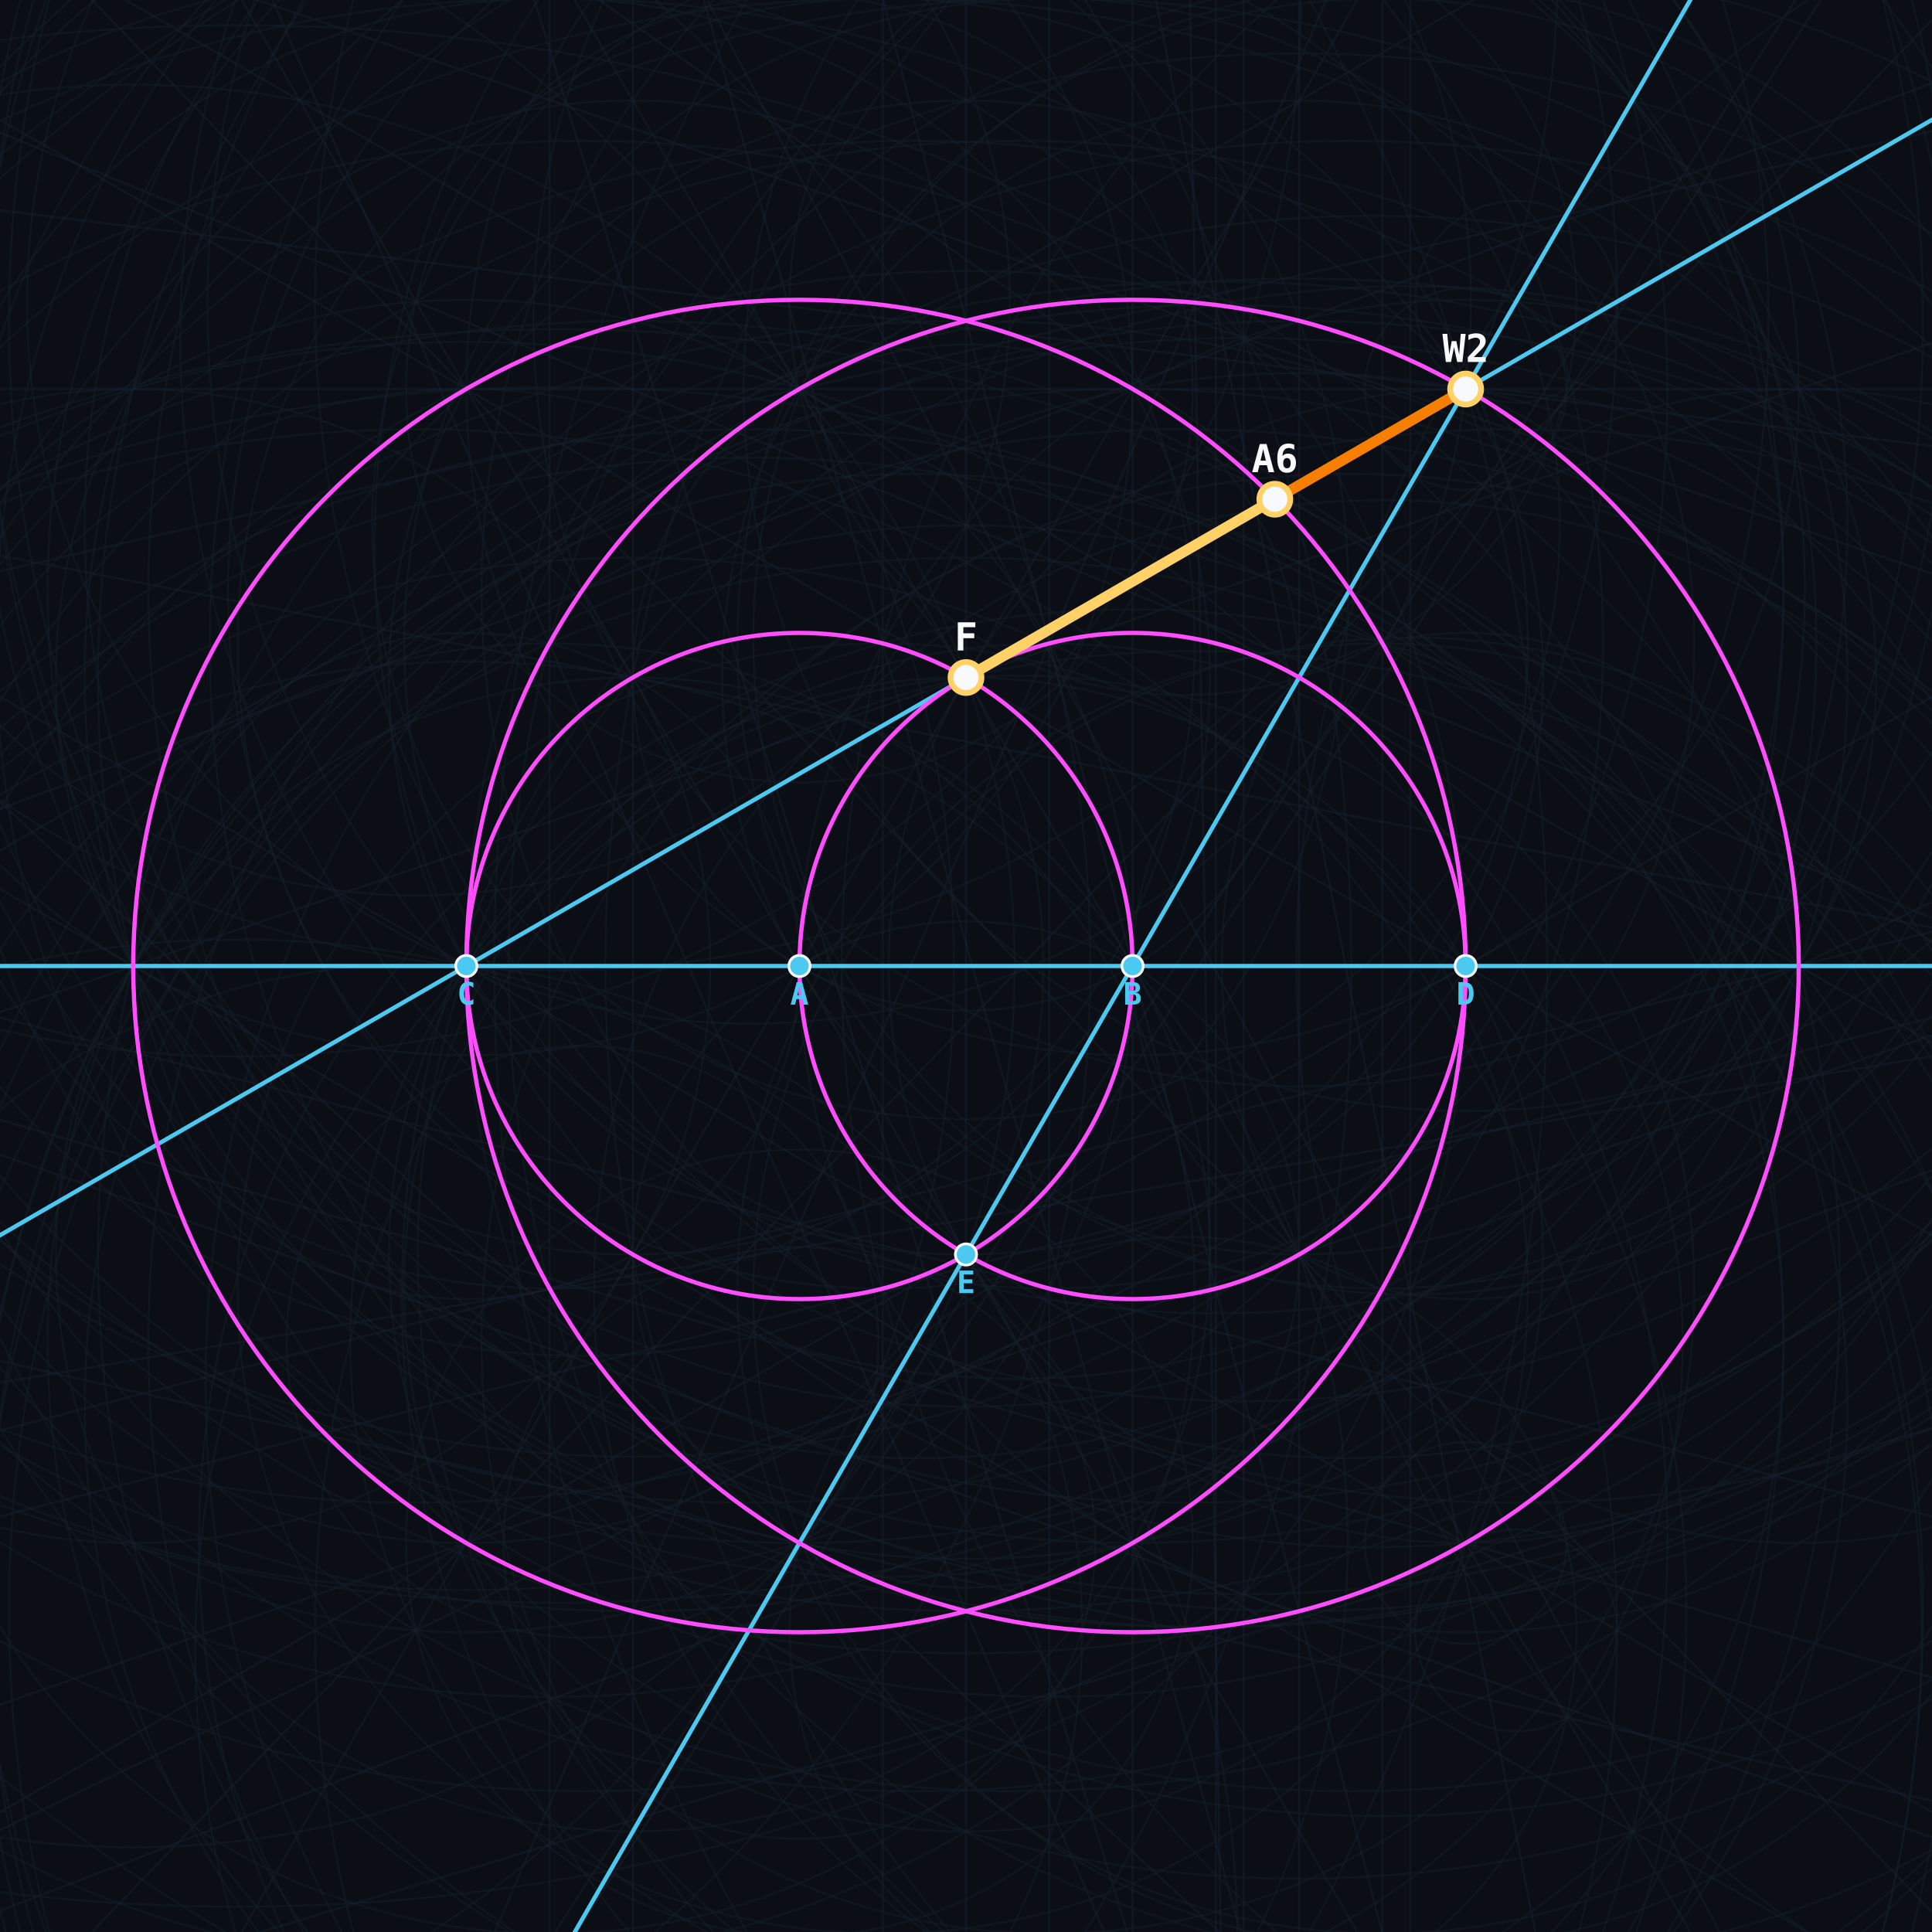
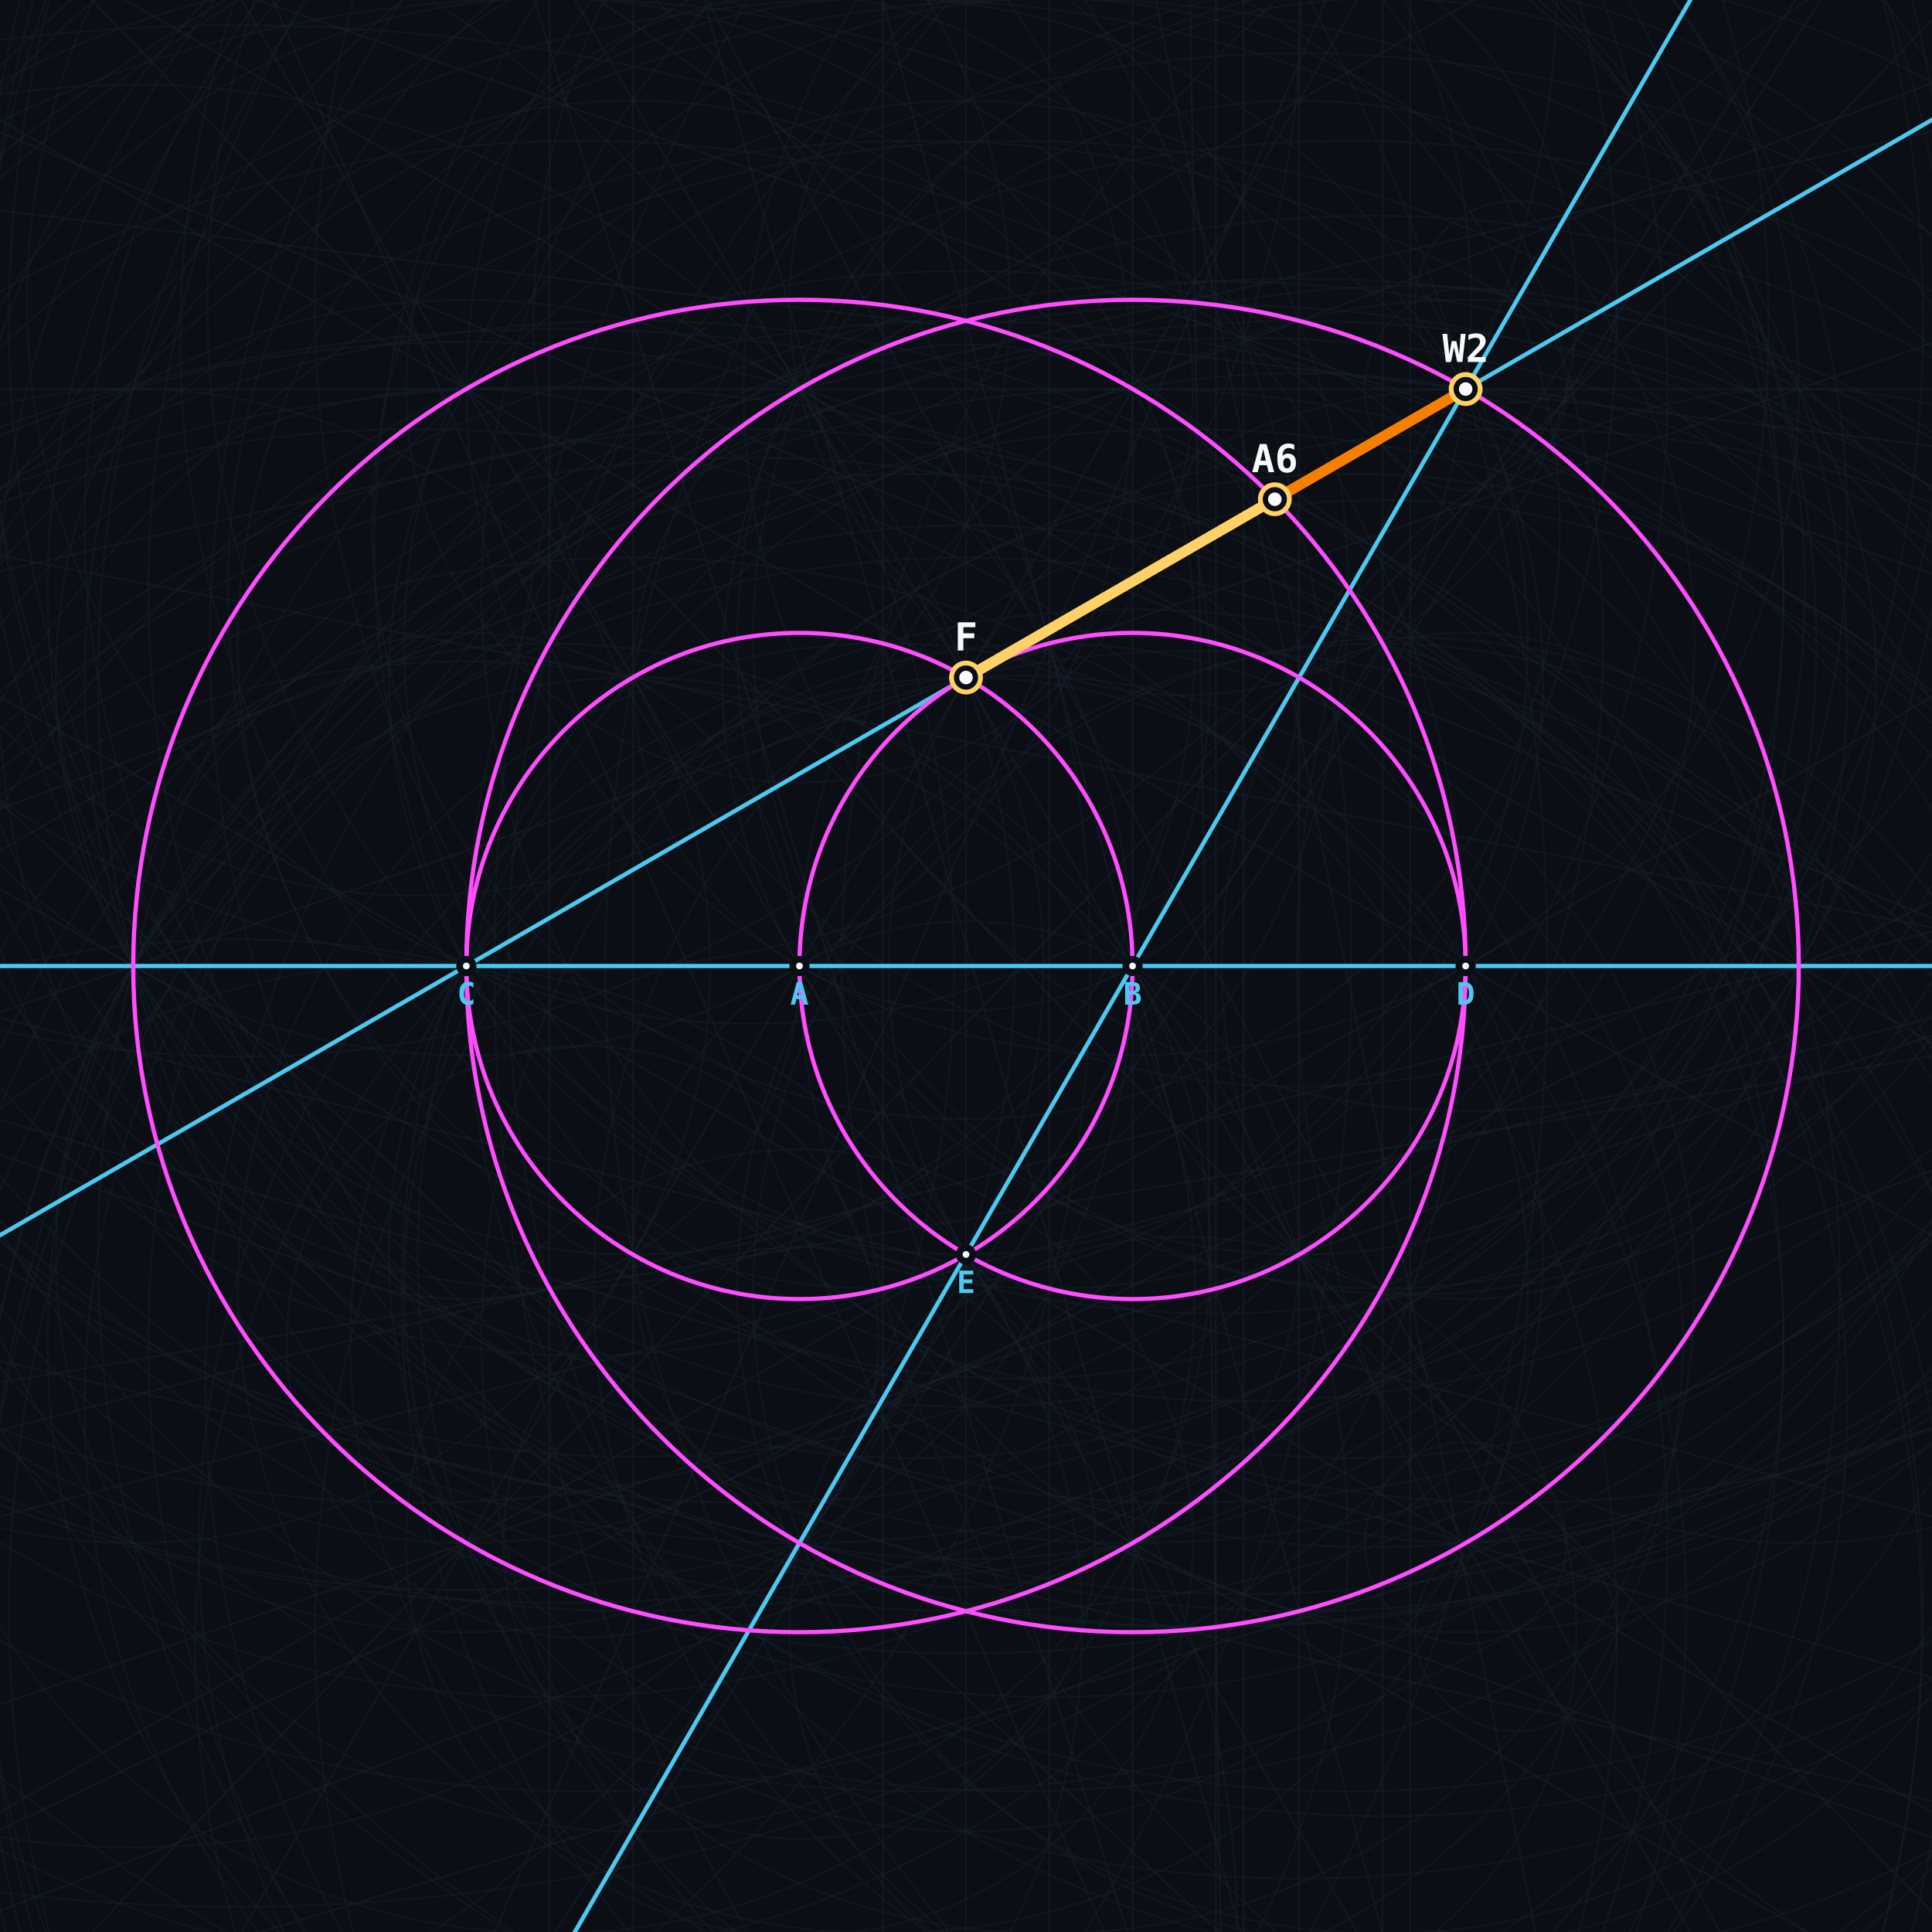
<svg xmlns="http://www.w3.org/2000/svg" viewBox="0 0 1000 1000" width="100%" height="100%" class="levels-svg">
  <defs>
    <clipPath id="sq-clip">
      <rect x="0" y="0" width="1000" height="1000" />
    </clipPath>
  </defs>
  <rect x="0" y="0" width="1000" height="1000" fill="#0b0e14" />
  <g clip-path="url(#sq-clip)">
    <line x1="-168.10" y1="-507.87" x2="1081.90" y2="1657.19" stroke="#1a2332" stroke-width="1.0" stroke-opacity="0.45" />
    <line x1="-168.10" y1="1507.87" x2="1081.90" y2="-657.19" stroke="#1a2332" stroke-width="1.0" stroke-opacity="0.45" />
    <line x1="1168.10" y1="1507.87" x2="-81.90" y2="-657.19" stroke="#1a2332" stroke-width="1.0" stroke-opacity="0.45" />
    <line x1="-711.84" y1="-50.34" x2="1453.22" y2="1199.66" stroke="#1a2332" stroke-width="1.0" stroke-opacity="0.45" />
    <line x1="1711.84" y1="-50.34" x2="-453.22" y2="1199.66" stroke="#1a2332" stroke-width="1.0" stroke-opacity="0.45" />
    <line x1="1711.84" y1="1050.34" x2="-453.22" y2="-199.66" stroke="#1a2332" stroke-width="1.0" stroke-opacity="0.45" />
    <line x1="500.00" y1="1750.00" x2="500.00" y2="-750.00" stroke="#1a2332" stroke-width="1.0" stroke-opacity="0.45" />
    <line x1="1465.62" y1="16.18" x2="-896.66" y2="834.50" stroke="#1a2332" stroke-width="1.0" stroke-opacity="0.45" />
    <line x1="-884.26" y1="-50.34" x2="1280.81" y2="1199.66" stroke="#1a2332" stroke-width="1.0" stroke-opacity="0.45" />
    <line x1="327.59" y1="1750.00" x2="327.59" y2="-750.00" stroke="#1a2332" stroke-width="1.0" stroke-opacity="0.45" />
    <line x1="-511.96" y1="189.11" x2="1942.99" y2="661.57" stroke="#1a2332" stroke-width="1.0" stroke-opacity="0.45" />
    <line x1="1990.48" y1="270.97" x2="-430.13" y2="895.97" stroke="#1a2332" stroke-width="1.0" stroke-opacity="0.45" />
    <line x1="456.90" y1="1750.00" x2="456.90" y2="-750.00" stroke="#1a2332" stroke-width="1.0" stroke-opacity="0.45" />
    <line x1="187.03" y1="-638.56" x2="856.07" y2="1770.25" stroke="#1a2332" stroke-width="1.0" stroke-opacity="0.45" />
    <line x1="586.21" y1="1750.00" x2="586.21" y2="-750.00" stroke="#1a2332" stroke-width="1.0" stroke-opacity="0.45" />
    <line x1="1663.79" y1="201.37" x2="-836.21" y2="201.37" stroke="#1a2332" stroke-width="1.0" stroke-opacity="0.45" />
    <line x1="-409.82" y1="-475.38" x2="1323.62" y2="1326.06" stroke="#1a2332" stroke-width="1.0" stroke-opacity="0.45" />
    <line x1="1638.04" y1="314.81" x2="-724.24" y2="1133.13" stroke="#1a2332" stroke-width="1.0" stroke-opacity="0.45" />
    <line x1="-409.82" y1="1475.38" x2="1323.62" y2="-326.06" stroke="#1a2332" stroke-width="1.0" stroke-opacity="0.45" />
    <line x1="-280.81" y1="-199.66" x2="1884.26" y2="1050.34" stroke="#1a2332" stroke-width="1.0" stroke-opacity="0.45" />
    <line x1="1818.07" y1="270.97" x2="-602.55" y2="895.97" stroke="#1a2332" stroke-width="1.0" stroke-opacity="0.45" />
    <line x1="284.48" y1="1750.00" x2="284.48" y2="-750.00" stroke="#1a2332" stroke-width="1.0" stroke-opacity="0.45" />
    <line x1="-101.86" y1="-564.73" x2="886.35" y2="1731.67" stroke="#1a2332" stroke-width="1.0" stroke-opacity="0.45" />
    <line x1="273.71" y1="-710.31" x2="898.71" y2="1710.31" stroke="#1a2332" stroke-width="1.0" stroke-opacity="0.45" />
    <line x1="672.41" y1="1750.00" x2="672.41" y2="-750.00" stroke="#1a2332" stroke-width="1.0" stroke-opacity="0.45" />
    <line x1="1657.10" y1="-203.81" x2="-683.20" y2="675.41" stroke="#1a2332" stroke-width="1.0" stroke-opacity="0.45" />
    <line x1="1731.84" y1="1098.80" x2="-705.74" y2="543.67" stroke="#1a2332" stroke-width="1.0" stroke-opacity="0.45" />
    <line x1="1274.36" y1="1596.35" x2="-559.09" y2="-103.20" stroke="#1a2332" stroke-width="1.0" stroke-opacity="0.45" />
    <line x1="1731.84" y1="-98.80" x2="-705.74" y2="456.33" stroke="#1a2332" stroke-width="1.0" stroke-opacity="0.45" />
    <line x1="1237.70" y1="-274.31" x2="-927.36" y2="975.69" stroke="#1a2332" stroke-width="1.0" stroke-opacity="0.45" />
    <line x1="-990.48" y1="270.97" x2="1430.13" y2="895.97" stroke="#1a2332" stroke-width="1.0" stroke-opacity="0.45" />
    <line x1="543.10" y1="1750.00" x2="543.10" y2="-750.00" stroke="#1a2332" stroke-width="1.0" stroke-opacity="0.45" />
    <line x1="929.45" y1="-564.73" x2="-58.76" y2="1731.67" stroke="#1a2332" stroke-width="1.0" stroke-opacity="0.45" />
    <line x1="47.15" y1="-747.92" x2="780.43" y2="1642.12" stroke="#1a2332" stroke-width="1.0" stroke-opacity="0.45" />
    <line x1="1515.60" y1="684.82" x2="-800.32" y2="-256.74" stroke="#1a2332" stroke-width="1.0" stroke-opacity="0.45" />
    <line x1="1497.42" y1="227.92" x2="-756.05" y2="1310.45" stroke="#1a2332" stroke-width="1.0" stroke-opacity="0.45" />
    <line x1="40.61" y1="-620.98" x2="1201.01" y2="1593.40" stroke="#1a2332" stroke-width="1.0" stroke-opacity="0.45" />
    <line x1="715.52" y1="1750.00" x2="715.52" y2="-750.00" stroke="#1a2332" stroke-width="1.0" stroke-opacity="0.45" />
    <line x1="1226.78" y1="-463.52" x2="-123.57" y2="1640.42" stroke="#1a2332" stroke-width="1.0" stroke-opacity="0.45" />
    <line x1="1813.97" y1="330.00" x2="-667.66" y2="27.54" stroke="#1a2332" stroke-width="1.0" stroke-opacity="0.45" />
    <line x1="1442.34" y1="996.00" x2="-959.58" y2="302.63" stroke="#1a2332" stroke-width="1.0" stroke-opacity="0.45" />
    <line x1="-994.60" y1="245.89" x2="1362.42" y2="1079.22" stroke="#1a2332" stroke-width="1.0" stroke-opacity="0.45" />
    <line x1="643.68" y1="1750.00" x2="643.68" y2="-750.00" stroke="#1a2332" stroke-width="1.0" stroke-opacity="0.45" />
    <line x1="1565.86" y1="490.95" x2="-799.10" y2="-319.59" stroke="#1a2332" stroke-width="1.0" stroke-opacity="0.45" />
    <line x1="1567.47" y1="568.03" x2="-826.09" y2="1289.72" stroke="#1a2332" stroke-width="1.0" stroke-opacity="0.45" />
    <line x1="604.04" y1="-755.89" x2="643.57" y2="1743.80" stroke="#1a2332" stroke-width="1.0" stroke-opacity="0.45" />
    <line x1="629.31" y1="1750.00" x2="629.31" y2="-750.00" stroke="#1a2332" stroke-width="1.0" stroke-opacity="0.45" />
    <line x1="438.72" y1="-812.63" x2="920.48" y2="1640.51" stroke="#1a2332" stroke-width="1.0" stroke-opacity="0.45" />
    <line x1="729.89" y1="1750.00" x2="729.89" y2="-750.00" stroke="#1a2332" stroke-width="1.0" stroke-opacity="0.45" />
    <line x1="1186.01" y1="-378.49" x2="-167.29" y2="1723.55" stroke="#1a2332" stroke-width="1.0" stroke-opacity="0.45" />
    <line x1="1520.62" y1="855.94" x2="-520.62" y2="-587.43" stroke="#1a2332" stroke-width="1.0" stroke-opacity="0.45" />
    <line x1="-173.70" y1="1055.57" x2="2160.72" y2="160.86" stroke="#1a2332" stroke-width="1.0" stroke-opacity="0.45" />
    <line x1="2005.51" y1="376.67" x2="-459.53" y2="793.33" stroke="#1a2332" stroke-width="1.0" stroke-opacity="0.45" />
    <circle cx="241.38" cy="500.00" r="172.41" fill="none" stroke="#161f2c" stroke-width="1.0" stroke-opacity="0.45" />
    <circle cx="758.62" cy="500.00" r="344.83" fill="none" stroke="#161f2c" stroke-width="1.0" stroke-opacity="0.45" />
    <circle cx="500.00" cy="649.31" r="172.41" fill="none" stroke="#161f2c" stroke-width="1.0" stroke-opacity="0.45" />
    <circle cx="500.00" cy="350.69" r="172.41" fill="none" stroke="#161f2c" stroke-width="1.0" stroke-opacity="0.45" />
    <circle cx="241.38" cy="500.00" r="344.83" fill="none" stroke="#161f2c" stroke-width="1.0" stroke-opacity="0.45" />
    <circle cx="758.62" cy="500.00" r="172.41" fill="none" stroke="#161f2c" stroke-width="1.0" stroke-opacity="0.45" />
    <circle cx="241.38" cy="500.00" r="517.24" fill="none" stroke="#161f2c" stroke-width="1.0" stroke-opacity="0.45" />
    <circle cx="758.62" cy="500.00" r="517.24" fill="none" stroke="#161f2c" stroke-width="1.0" stroke-opacity="0.45" />
    <circle cx="241.38" cy="500.00" r="298.63" fill="none" stroke="#161f2c" stroke-width="1.0" stroke-opacity="0.45" />
    <circle cx="500.00" cy="649.31" r="298.63" fill="none" stroke="#161f2c" stroke-width="1.0" stroke-opacity="0.45" />
    <circle cx="500.00" cy="350.69" r="298.63" fill="none" stroke="#161f2c" stroke-width="1.0" stroke-opacity="0.45" />
    <circle cx="758.62" cy="500.00" r="298.63" fill="none" stroke="#161f2c" stroke-width="1.0" stroke-opacity="0.45" />
    <circle cx="500.00" cy="350.69" r="456.16" fill="none" stroke="#161f2c" stroke-width="1.0" stroke-opacity="0.45" />
    <circle cx="68.97" cy="500.00" r="456.16" fill="none" stroke="#161f2c" stroke-width="1.0" stroke-opacity="0.45" />
    <circle cx="68.97" cy="500.00" r="298.63" fill="none" stroke="#161f2c" stroke-width="1.0" stroke-opacity="0.45" />
    <circle cx="327.59" cy="649.31" r="298.63" fill="none" stroke="#161f2c" stroke-width="1.0" stroke-opacity="0.45" />
    <circle cx="327.59" cy="350.69" r="298.63" fill="none" stroke="#161f2c" stroke-width="1.0" stroke-opacity="0.45" />
    <circle cx="327.59" cy="350.69" r="790.10" fill="none" stroke="#161f2c" stroke-width="1.0" stroke-opacity="0.45" />
    <circle cx="1103.45" cy="500.00" r="790.10" fill="none" stroke="#161f2c" stroke-width="1.0" stroke-opacity="0.45" />
    <circle cx="1103.45" cy="500.00" r="667.76" fill="none" stroke="#161f2c" stroke-width="1.0" stroke-opacity="0.45" />
    <circle cx="456.90" cy="666.94" r="667.76" fill="none" stroke="#161f2c" stroke-width="1.0" stroke-opacity="0.45" />
    <circle cx="456.90" cy="666.94" r="333.88" fill="none" stroke="#161f2c" stroke-width="1.0" stroke-opacity="0.45" />
    <circle cx="456.90" cy="333.06" r="333.88" fill="none" stroke="#161f2c" stroke-width="1.0" stroke-opacity="0.45" />
    <circle cx="456.90" cy="333.06" r="483.19" fill="none" stroke="#161f2c" stroke-width="1.0" stroke-opacity="0.45" />
    <circle cx="586.21" cy="798.63" r="483.19" fill="none" stroke="#161f2c" stroke-width="1.0" stroke-opacity="0.45" />
    <circle cx="586.21" cy="798.63" r="597.26" fill="none" stroke="#161f2c" stroke-width="1.0" stroke-opacity="0.45" />
    <circle cx="586.21" cy="201.37" r="597.26" fill="none" stroke="#161f2c" stroke-width="1.0" stroke-opacity="0.45" />
    <circle cx="586.21" cy="201.37" r="344.83" fill="none" stroke="#161f2c" stroke-width="1.0" stroke-opacity="0.45" />
    <circle cx="241.38" cy="201.37" r="344.83" fill="none" stroke="#161f2c" stroke-width="1.0" stroke-opacity="0.45" />
    <circle cx="241.38" cy="201.37" r="621.65" fill="none" stroke="#161f2c" stroke-width="1.0" stroke-opacity="0.45" />
    <circle cx="672.41" cy="649.31" r="621.65" fill="none" stroke="#161f2c" stroke-width="1.0" stroke-opacity="0.45" />
    <circle cx="672.41" cy="649.31" r="456.16" fill="none" stroke="#161f2c" stroke-width="1.0" stroke-opacity="0.45" />
    <circle cx="241.38" cy="798.63" r="456.16" fill="none" stroke="#161f2c" stroke-width="1.0" stroke-opacity="0.45" />
    <circle cx="241.38" cy="798.63" r="621.65" fill="none" stroke="#161f2c" stroke-width="1.0" stroke-opacity="0.45" />
    <circle cx="672.41" cy="350.69" r="621.65" fill="none" stroke="#161f2c" stroke-width="1.0" stroke-opacity="0.45" />
    <circle cx="672.41" cy="350.69" r="298.63" fill="none" stroke="#161f2c" stroke-width="1.0" stroke-opacity="0.45" />
    <circle cx="931.03" cy="500.00" r="298.63" fill="none" stroke="#161f2c" stroke-width="1.0" stroke-opacity="0.45" />
    <circle cx="931.03" cy="500.00" r="667.76" fill="none" stroke="#161f2c" stroke-width="1.0" stroke-opacity="0.45" />
    <circle cx="284.48" cy="666.94" r="667.76" fill="none" stroke="#161f2c" stroke-width="1.0" stroke-opacity="0.45" />
    <circle cx="284.48" cy="666.94" r="333.88" fill="none" stroke="#161f2c" stroke-width="1.0" stroke-opacity="0.45" />
    <circle cx="284.48" cy="333.06" r="333.88" fill="none" stroke="#161f2c" stroke-width="1.0" stroke-opacity="0.45" />
    <circle cx="284.48" cy="333.06" r="545.22" fill="none" stroke="#161f2c" stroke-width="1.0" stroke-opacity="0.45" />
    <circle cx="500.00" cy="833.88" r="545.22" fill="none" stroke="#161f2c" stroke-width="1.0" stroke-opacity="0.45" />
    <circle cx="500.00" cy="833.88" r="667.76" fill="none" stroke="#161f2c" stroke-width="1.0" stroke-opacity="0.45" />
    <circle cx="500.00" cy="166.12" r="667.76" fill="none" stroke="#161f2c" stroke-width="1.0" stroke-opacity="0.45" />
    <circle cx="500.00" cy="166.12" r="689.66" fill="none" stroke="#161f2c" stroke-width="1.0" stroke-opacity="0.45" />
    <circle cx="672.41" cy="833.88" r="689.66" fill="none" stroke="#161f2c" stroke-width="1.0" stroke-opacity="0.45" />
    <circle cx="672.41" cy="833.88" r="667.76" fill="none" stroke="#161f2c" stroke-width="1.0" stroke-opacity="0.45" />
    <circle cx="672.41" cy="166.12" r="667.76" fill="none" stroke="#161f2c" stroke-width="1.0" stroke-opacity="0.45" />
    <circle cx="672.41" cy="166.12" r="396.24" fill="none" stroke="#161f2c" stroke-width="1.0" stroke-opacity="0.45" />
    <circle cx="301.48" cy="305.48" r="396.24" fill="none" stroke="#161f2c" stroke-width="1.0" stroke-opacity="0.45" />
    <circle cx="301.48" cy="305.48" r="621.65" fill="none" stroke="#161f2c" stroke-width="1.0" stroke-opacity="0.45" />
    <circle cx="612.31" cy="843.84" r="621.65" fill="none" stroke="#161f2c" stroke-width="1.0" stroke-opacity="0.45" />
    <circle cx="612.31" cy="843.84" r="203.60" fill="none" stroke="#161f2c" stroke-width="1.0" stroke-opacity="0.45" />
    <circle cx="413.79" cy="798.63" r="203.60" fill="none" stroke="#161f2c" stroke-width="1.0" stroke-opacity="0.45" />
    <circle cx="413.79" cy="798.63" r="153.14" fill="none" stroke="#161f2c" stroke-width="1.0" stroke-opacity="0.45" />
    <circle cx="301.48" cy="694.52" r="153.14" fill="none" stroke="#161f2c" stroke-width="1.0" stroke-opacity="0.45" />
    <circle cx="301.48" cy="694.52" r="621.65" fill="none" stroke="#161f2c" stroke-width="1.0" stroke-opacity="0.45" />
    <circle cx="612.31" cy="156.16" r="621.65" fill="none" stroke="#161f2c" stroke-width="1.0" stroke-opacity="0.45" />
    <circle cx="612.31" cy="156.16" r="203.60" fill="none" stroke="#161f2c" stroke-width="1.0" stroke-opacity="0.45" />
    <circle cx="413.79" cy="201.37" r="203.60" fill="none" stroke="#161f2c" stroke-width="1.0" stroke-opacity="0.45" />
    <circle cx="413.79" cy="201.37" r="597.26" fill="none" stroke="#161f2c" stroke-width="1.0" stroke-opacity="0.45" />
    <circle cx="-103.45" cy="500.00" r="597.26" fill="none" stroke="#161f2c" stroke-width="1.0" stroke-opacity="0.45" />
    <circle cx="-103.45" cy="500.00" r="667.76" fill="none" stroke="#161f2c" stroke-width="1.0" stroke-opacity="0.45" />
    <circle cx="543.10" cy="666.94" r="667.76" fill="none" stroke="#161f2c" stroke-width="1.0" stroke-opacity="0.45" />
    <circle cx="543.10" cy="666.94" r="333.88" fill="none" stroke="#161f2c" stroke-width="1.0" stroke-opacity="0.45" />
    <circle cx="543.10" cy="333.06" r="333.88" fill="none" stroke="#161f2c" stroke-width="1.0" stroke-opacity="0.45" />
    <circle cx="543.10" cy="333.06" r="545.22" fill="none" stroke="#161f2c" stroke-width="1.0" stroke-opacity="0.45" />
    <circle cx="327.59" cy="833.88" r="545.22" fill="none" stroke="#161f2c" stroke-width="1.0" stroke-opacity="0.45" />
    <circle cx="327.59" cy="833.88" r="667.76" fill="none" stroke="#161f2c" stroke-width="1.0" stroke-opacity="0.45" />
    <circle cx="327.59" cy="166.12" r="667.76" fill="none" stroke="#161f2c" stroke-width="1.0" stroke-opacity="0.45" />
    <circle cx="327.59" cy="166.12" r="587.81" fill="none" stroke="#161f2c" stroke-width="1.0" stroke-opacity="0.45" />
    <circle cx="500.00" cy="728.08" r="587.81" fill="none" stroke="#161f2c" stroke-width="1.0" stroke-opacity="0.45" />
    <circle cx="500.00" cy="728.08" r="456.16" fill="none" stroke="#161f2c" stroke-width="1.0" stroke-opacity="0.45" />
    <circle cx="500.00" cy="271.92" r="456.16" fill="none" stroke="#161f2c" stroke-width="1.0" stroke-opacity="0.45" />
    <circle cx="500.00" cy="271.92" r="307.35" fill="none" stroke="#161f2c" stroke-width="1.0" stroke-opacity="0.45" />
    <circle cx="215.28" cy="156.16" r="307.35" fill="none" stroke="#161f2c" stroke-width="1.0" stroke-opacity="0.45" />
    <circle cx="215.28" cy="156.16" r="621.65" fill="none" stroke="#161f2c" stroke-width="1.0" stroke-opacity="0.45" />
    <circle cx="526.10" cy="694.52" r="621.65" fill="none" stroke="#161f2c" stroke-width="1.0" stroke-opacity="0.45" />
    <circle cx="526.10" cy="694.52" r="344.83" fill="none" stroke="#161f2c" stroke-width="1.0" stroke-opacity="0.45" />
    <circle cx="215.28" cy="843.84" r="344.83" fill="none" stroke="#161f2c" stroke-width="1.0" stroke-opacity="0.45" />
    <circle cx="215.28" cy="843.84" r="621.65" fill="none" stroke="#161f2c" stroke-width="1.0" stroke-opacity="0.45" />
    <circle cx="526.10" cy="305.48" r="621.65" fill="none" stroke="#161f2c" stroke-width="1.0" stroke-opacity="0.45" />
    <circle cx="526.10" cy="305.48" r="408.09" fill="none" stroke="#161f2c" stroke-width="1.0" stroke-opacity="0.45" />
    <circle cx="715.52" cy="666.94" r="408.09" fill="none" stroke="#161f2c" stroke-width="1.0" stroke-opacity="0.45" />
    <circle cx="715.52" cy="666.94" r="333.88" fill="none" stroke="#161f2c" stroke-width="1.0" stroke-opacity="0.45" />
    <circle cx="715.52" cy="333.06" r="333.88" fill="none" stroke="#161f2c" stroke-width="1.0" stroke-opacity="0.45" />
    <circle cx="715.52" cy="333.06" r="606.93" fill="none" stroke="#161f2c" stroke-width="1.0" stroke-opacity="0.45" />
    <circle cx="387.69" cy="843.84" r="606.93" fill="none" stroke="#161f2c" stroke-width="1.0" stroke-opacity="0.45" />
    <circle cx="387.69" cy="843.84" r="621.65" fill="none" stroke="#161f2c" stroke-width="1.0" stroke-opacity="0.45" />
    <circle cx="698.52" cy="305.48" r="621.65" fill="none" stroke="#161f2c" stroke-width="1.0" stroke-opacity="0.45" />
    <circle cx="698.52" cy="305.48" r="449.23" fill="none" stroke="#161f2c" stroke-width="1.0" stroke-opacity="0.45" />
    <circle cx="473.90" cy="694.52" r="449.23" fill="none" stroke="#161f2c" stroke-width="1.0" stroke-opacity="0.45" />
    <circle cx="473.90" cy="694.52" r="621.65" fill="none" stroke="#161f2c" stroke-width="1.0" stroke-opacity="0.45" />
    <circle cx="784.72" cy="156.16" r="621.65" fill="none" stroke="#161f2c" stroke-width="1.0" stroke-opacity="0.45" />
    <circle cx="784.72" cy="156.16" r="52.20" fill="none" stroke="#161f2c" stroke-width="1.0" stroke-opacity="0.45" />
    <circle cx="758.62" cy="201.37" r="52.20" fill="none" stroke="#161f2c" stroke-width="1.0" stroke-opacity="0.45" />
    <circle cx="758.62" cy="201.37" r="373.67" fill="none" stroke="#161f2c" stroke-width="1.0" stroke-opacity="0.45" />
    <circle cx="387.69" cy="156.16" r="373.67" fill="none" stroke="#161f2c" stroke-width="1.0" stroke-opacity="0.45" />
    <circle cx="387.69" cy="156.16" r="621.65" fill="none" stroke="#161f2c" stroke-width="1.0" stroke-opacity="0.45" />
    <circle cx="698.52" cy="694.52" r="621.65" fill="none" stroke="#161f2c" stroke-width="1.0" stroke-opacity="0.45" />
    <circle cx="698.52" cy="694.52" r="449.23" fill="none" stroke="#161f2c" stroke-width="1.0" stroke-opacity="0.45" />
    <circle cx="473.90" cy="305.48" r="449.23" fill="none" stroke="#161f2c" stroke-width="1.0" stroke-opacity="0.45" />
    <circle cx="473.90" cy="305.48" r="621.65" fill="none" stroke="#161f2c" stroke-width="1.0" stroke-opacity="0.45" />
    <circle cx="784.72" cy="843.84" r="621.65" fill="none" stroke="#161f2c" stroke-width="1.0" stroke-opacity="0.45" />
    <circle cx="784.72" cy="843.84" r="52.20" fill="none" stroke="#161f2c" stroke-width="1.0" stroke-opacity="0.45" />
    <circle cx="758.62" cy="798.63" r="52.20" fill="none" stroke="#161f2c" stroke-width="1.0" stroke-opacity="0.45" />
    <circle cx="758.62" cy="798.63" r="1076.72" fill="none" stroke="#161f2c" stroke-width="1.0" stroke-opacity="0.45" />
    <circle cx="-275.86" cy="500.00" r="1076.72" fill="none" stroke="#161f2c" stroke-width="1.0" stroke-opacity="0.45" />
    <circle cx="-275.86" cy="500.00" r="975.32" fill="none" stroke="#161f2c" stroke-width="1.0" stroke-opacity="0.45" />
    <circle cx="643.68" cy="825.11" r="975.32" fill="none" stroke="#161f2c" stroke-width="1.0" stroke-opacity="0.45" />
    <circle cx="643.68" cy="825.11" r="650.21" fill="none" stroke="#161f2c" stroke-width="1.0" stroke-opacity="0.45" />
    <circle cx="643.68" cy="174.89" r="650.21" fill="none" stroke="#161f2c" stroke-width="1.0" stroke-opacity="0.45" />
    <circle cx="643.68" cy="174.89" r="550.33" fill="none" stroke="#161f2c" stroke-width="1.0" stroke-opacity="0.45" />
    <circle cx="123.08" cy="-3.53" r="550.33" fill="none" stroke="#161f2c" stroke-width="1.0" stroke-opacity="0.45" />
    <circle cx="123.08" cy="-3.53" r="990.44" fill="none" stroke="#161f2c" stroke-width="1.0" stroke-opacity="0.45" />
    <circle cx="618.30" cy="854.22" r="990.44" fill="none" stroke="#161f2c" stroke-width="1.0" stroke-opacity="0.45" />
    <circle cx="618.30" cy="854.22" r="517.24" fill="none" stroke="#161f2c" stroke-width="1.0" stroke-opacity="0.45" />
    <circle cx="123.08" cy="1003.53" r="517.24" fill="none" stroke="#161f2c" stroke-width="1.0" stroke-opacity="0.45" />
    <circle cx="123.08" cy="1003.53" r="990.44" fill="none" stroke="#161f2c" stroke-width="1.0" stroke-opacity="0.45" />
    <circle cx="618.30" cy="145.78" r="990.44" fill="none" stroke="#161f2c" stroke-width="1.0" stroke-opacity="0.45" />
    <circle cx="618.30" cy="145.78" r="696.43" fill="none" stroke="#161f2c" stroke-width="1.0" stroke-opacity="0.45" />
    <circle cx="629.31" cy="842.12" r="696.43" fill="none" stroke="#161f2c" stroke-width="1.0" stroke-opacity="0.45" />
    <circle cx="629.31" cy="842.12" r="684.25" fill="none" stroke="#161f2c" stroke-width="1.0" stroke-opacity="0.45" />
    <circle cx="629.31" cy="157.88" r="684.25" fill="none" stroke="#161f2c" stroke-width="1.0" stroke-opacity="0.45" />
    <circle cx="629.31" cy="157.88" r="521.91" fill="none" stroke="#161f2c" stroke-width="1.0" stroke-opacity="0.45" />
    <circle cx="729.89" cy="670.00" r="521.91" fill="none" stroke="#161f2c" stroke-width="1.0" stroke-opacity="0.45" />
    <circle cx="729.89" cy="670.00" r="340.00" fill="none" stroke="#161f2c" stroke-width="1.0" stroke-opacity="0.45" />
    <circle cx="729.89" cy="330.00" r="340.00" fill="none" stroke="#161f2c" stroke-width="1.0" stroke-opacity="0.45" />
    <circle cx="729.89" cy="330.00" r="814.76" fill="none" stroke="#161f2c" stroke-width="1.0" stroke-opacity="0.45" />
    <circle cx="288.84" cy="1015.06" r="814.76" fill="none" stroke="#161f2c" stroke-width="1.0" stroke-opacity="0.45" />
    <circle cx="288.84" cy="1015.06" r="844.65" fill="none" stroke="#161f2c" stroke-width="1.0" stroke-opacity="0.45" />
    <circle cx="711.16" cy="283.57" r="844.65" fill="none" stroke="#161f2c" stroke-width="1.0" stroke-opacity="0.45" />
    <circle cx="711.16" cy="283.57" r="517.24" fill="none" stroke="#161f2c" stroke-width="1.0" stroke-opacity="0.45" />
    <circle cx="288.84" cy="-15.06" r="517.24" fill="none" stroke="#161f2c" stroke-width="1.0" stroke-opacity="0.45" />
    <circle cx="288.84" cy="-15.06" r="844.65" fill="none" stroke="#161f2c" stroke-width="1.0" stroke-opacity="0.45" />
    <circle cx="711.16" cy="716.43" r="844.65" fill="none" stroke="#161f2c" stroke-width="1.0" stroke-opacity="0.45" />
    <circle cx="711.16" cy="716.43" r="604.75" fill="none" stroke="#161f2c" stroke-width="1.0" stroke-opacity="0.45" />
    <circle cx="1275.86" cy="500.00" r="604.75" fill="none" stroke="#161f2c" stroke-width="1.0" stroke-opacity="0.45" />
    <circle cx="1275.86" cy="500.00" r="1020.01" fill="none" stroke="#161f2c" stroke-width="1.0" stroke-opacity="0.45" />
    <circle cx="270.11" cy="670.00" r="1020.01" fill="none" stroke="#161f2c" stroke-width="1.0" stroke-opacity="0.45" />
    <line x1="-750.00" y1="500.00" x2="1750.00" y2="500.00" stroke="#4cc9f0" stroke-width="2.2" stroke-linecap="round" />
    <line x1="1168.10" y1="-507.87" x2="-81.90" y2="1657.19" stroke="#4cc9f0" stroke-width="2.2" stroke-linecap="round" />
    <line x1="-711.84" y1="1050.34" x2="1453.22" y2="-199.66" stroke="#4cc9f0" stroke-width="2.2" stroke-linecap="round" />
    <circle cx="413.79" cy="500.00" r="172.41" fill="none" stroke="#ff4dff" stroke-width="2.2" />
    <circle cx="586.21" cy="500.00" r="172.41" fill="none" stroke="#ff4dff" stroke-width="2.2" />
    <circle cx="413.79" cy="500.00" r="344.83" fill="none" stroke="#ff4dff" stroke-width="2.2" />
    <circle cx="586.21" cy="500.00" r="344.83" fill="none" stroke="#ff4dff" stroke-width="2.2" />
-     <circle class="geom-point" cx="413.79" cy="500.00" r="5.5" data-base-r="5.5" fill="#4cc9f0" stroke="#f8f9fa" stroke-width="1.4" />
+     <circle class="geom-point" cx="413.79" cy="500.00" r="3.5" data-base-r="3.5" fill="#f8f9fa" stroke="#0b0e14" stroke-width="3.5" />
    <text class="geom-label" x="413.79" y="520.00" data-anchor-x="413.79" data-anchor-y="500.00" data-offset-y="20" data-base-font="16" fill="#4cc9f0" font-family="monospace" font-size="16" font-weight="bold" text-anchor="middle">A</text>
-     <circle class="geom-point" cx="586.21" cy="500.00" r="5.5" data-base-r="5.5" fill="#4cc9f0" stroke="#f8f9fa" stroke-width="1.4" />
+     <circle class="geom-point" cx="586.21" cy="500.00" r="3.5" data-base-r="3.5" fill="#f8f9fa" stroke="#0b0e14" stroke-width="3.5" />
    <text class="geom-label" x="586.21" y="520.00" data-anchor-x="586.21" data-anchor-y="500.00" data-offset-y="20" data-base-font="16" fill="#4cc9f0" font-family="monospace" font-size="16" font-weight="bold" text-anchor="middle">B</text>
-     <circle class="geom-point" cx="241.38" cy="500.00" r="5.5" data-base-r="5.5" fill="#4cc9f0" stroke="#f8f9fa" stroke-width="1.4" />
+     <circle class="geom-point" cx="241.38" cy="500.00" r="3.5" data-base-r="3.5" fill="#f8f9fa" stroke="#0b0e14" stroke-width="3.5" />
    <text class="geom-label" x="241.38" y="520.00" data-anchor-x="241.38" data-anchor-y="500.00" data-offset-y="20" data-base-font="16" fill="#4cc9f0" font-family="monospace" font-size="16" font-weight="bold" text-anchor="middle">C</text>
-     <circle class="geom-point" cx="758.62" cy="500.00" r="5.5" data-base-r="5.5" fill="#4cc9f0" stroke="#f8f9fa" stroke-width="1.4" />
+     <circle class="geom-point" cx="758.62" cy="500.00" r="3.5" data-base-r="3.5" fill="#f8f9fa" stroke="#0b0e14" stroke-width="3.5" />
    <text class="geom-label" x="758.62" y="520.00" data-anchor-x="758.62" data-anchor-y="500.00" data-offset-y="20" data-base-font="16" fill="#4cc9f0" font-family="monospace" font-size="16" font-weight="bold" text-anchor="middle">D</text>
-     <circle class="geom-point" cx="500.00" cy="649.31" r="5.5" data-base-r="5.5" fill="#4cc9f0" stroke="#f8f9fa" stroke-width="1.4" />
+     <circle class="geom-point" cx="500.00" cy="649.31" r="3.5" data-base-r="3.5" fill="#f8f9fa" stroke="#0b0e14" stroke-width="3.5" />
    <text class="geom-label" x="500.00" y="669.31" data-anchor-x="500.00" data-anchor-y="649.31" data-offset-y="20" data-base-font="16" fill="#4cc9f0" font-family="monospace" font-size="16" font-weight="bold" text-anchor="middle">E</text>
    <line x1="500.00" y1="350.69" x2="659.84" y2="258.40" stroke="#ffd166" stroke-width="5.5" stroke-linecap="round" />
    <line x1="659.84" y1="258.40" x2="758.62" y2="201.37" stroke="#f77f00" stroke-width="5.5" stroke-linecap="round" />
-     <circle class="geom-point" cx="500.00" cy="350.69" r="8" data-base-r="8" fill="#f8f9fa" stroke="#ffd166" stroke-width="3" />
+     <circle class="geom-point" cx="500.00" cy="350.69" r="7.5" data-base-r="7.5" fill="#0b0e14" stroke="#ffd166" stroke-width="2.5" />
+     <circle class="geom-point" cx="500.00" cy="350.69" r="3.5" data-base-r="3.5" fill="#f8f9fa" stroke="none" />
    <text class="geom-label" x="500.00" y="336.69" data-anchor-x="500.00" data-anchor-y="350.69" data-offset-y="-14" data-base-font="20" fill="#f8f9fa" font-family="monospace" font-size="20" font-weight="bold" text-anchor="middle">F</text>
-     <circle class="geom-point" cx="659.84" cy="258.40" r="8" data-base-r="8" fill="#f8f9fa" stroke="#ffd166" stroke-width="3" />
+     <circle class="geom-point" cx="659.84" cy="258.40" r="7.5" data-base-r="7.5" fill="#0b0e14" stroke="#ffd166" stroke-width="2.5" />
+     <circle class="geom-point" cx="659.84" cy="258.40" r="3.5" data-base-r="3.5" fill="#f8f9fa" stroke="none" />
    <text class="geom-label" x="659.84" y="244.40" data-anchor-x="659.84" data-anchor-y="258.40" data-offset-y="-14" data-base-font="20" fill="#f8f9fa" font-family="monospace" font-size="20" font-weight="bold" text-anchor="middle">A6</text>
-     <circle class="geom-point" cx="758.62" cy="201.37" r="8" data-base-r="8" fill="#f8f9fa" stroke="#ffd166" stroke-width="3" />
+     <circle class="geom-point" cx="758.62" cy="201.37" r="7.5" data-base-r="7.5" fill="#0b0e14" stroke="#ffd166" stroke-width="2.5" />
+     <circle class="geom-point" cx="758.62" cy="201.37" r="3.5" data-base-r="3.5" fill="#f8f9fa" stroke="none" />
    <text class="geom-label" x="758.62" y="187.37" data-anchor-x="758.62" data-anchor-y="201.37" data-offset-y="-14" data-base-font="20" fill="#f8f9fa" font-family="monospace" font-size="20" font-weight="bold" text-anchor="middle">W2</text>
  </g>
</svg>
